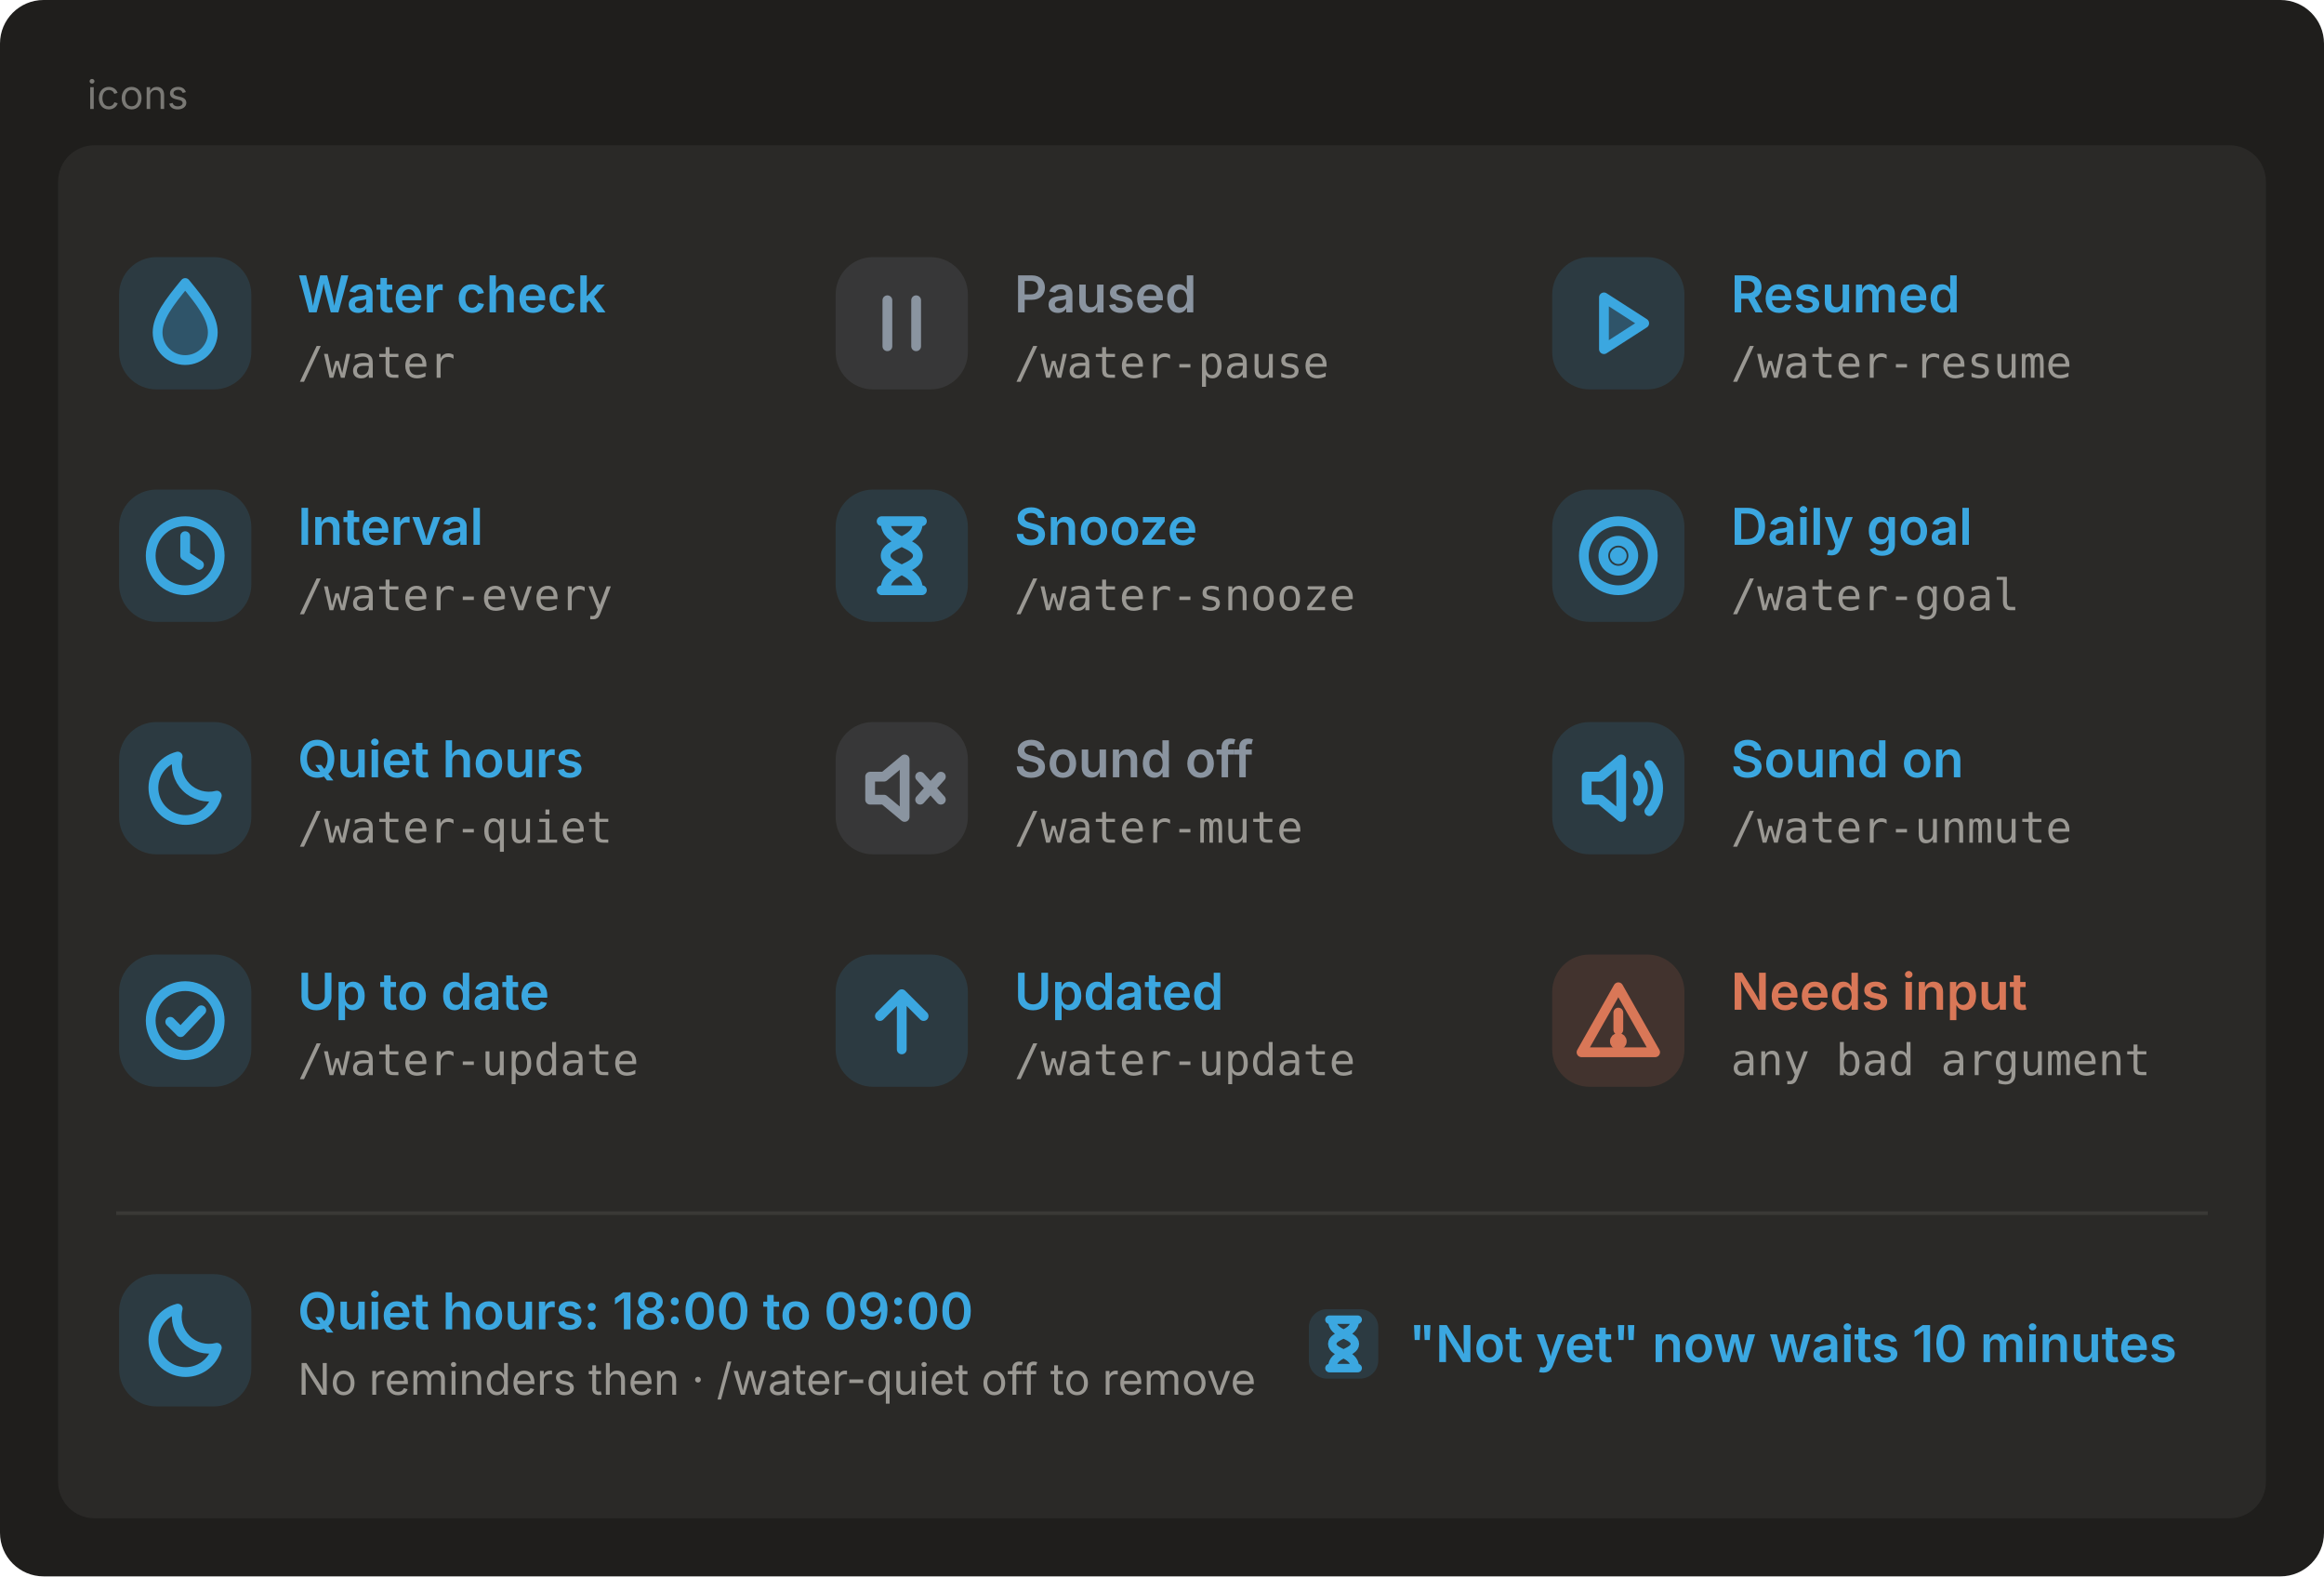
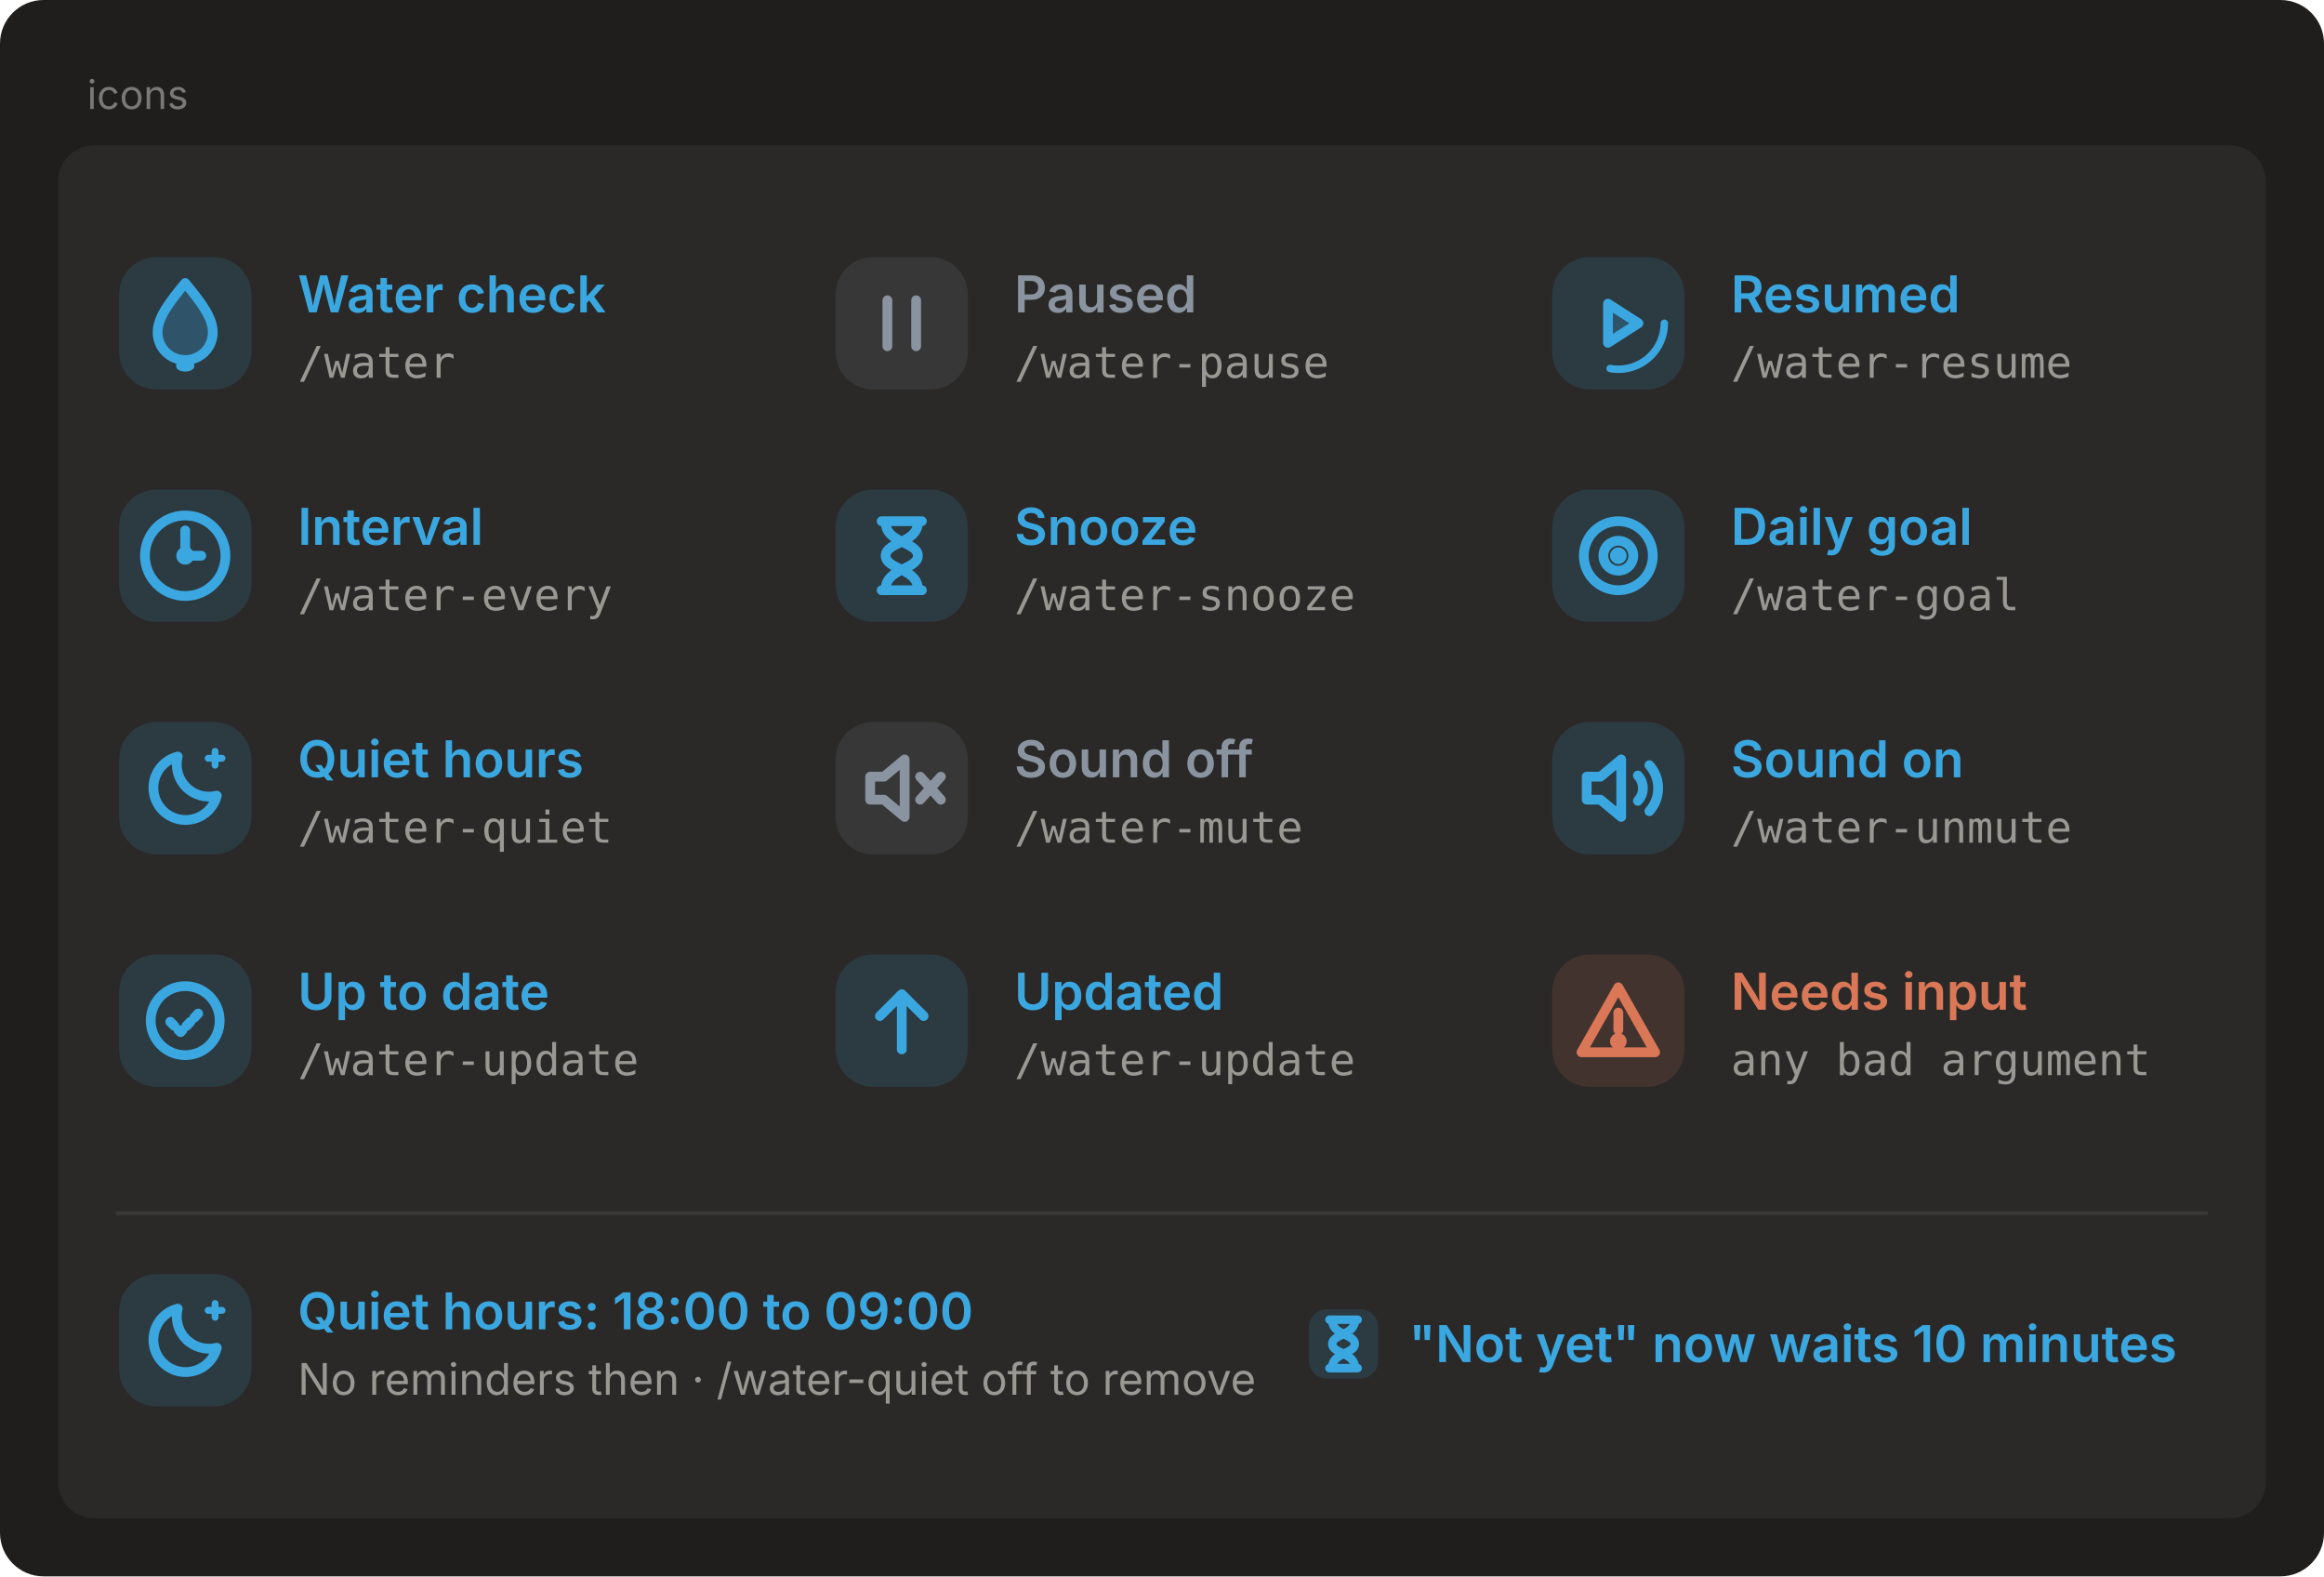
<svg xmlns="http://www.w3.org/2000/svg" width="640" height="434" viewBox="0 0 640 434" font-family="-apple-system, 'Segoe UI', system-ui, sans-serif">
  <rect width="640" height="434" rx="12" fill="#1f1e1c" />
  <text x="24" y="30" font-size="11" fill="#7a7975">icons</text>
  <rect x="16" y="40" width="608" height="378" rx="10" fill="#2a2927" />
  <svg x="32" y="70" width="38" height="38" viewBox="0 0 24 24" style="color:#3BA7E0">
    <rect x="0.5" y="0.5" width="23" height="23" rx="6.5" fill="#3BA7E0" fill-opacity="0.14" />
    <g fill="none" stroke="currentColor" stroke-width="1.7" stroke-linecap="round" stroke-linejoin="round">
-       <path d="M12 5c2.8 3.4 4.8 6 4.8 8.6a4.8 4.8 0 0 1-9.6 0C7.2 11 9.2 8.4 12 5z" fill="currentColor" fill-opacity="0.25" />
+       <ellipse cx="12" cy="19.4" rx="1" ry="0.4" stroke-width="1.2">
+         <animate attributeName="rx" values="1;6.5" keyTimes="0;1" calcMode="spline" keySplines="0.45 0 0.55 1" dur="1.8s" repeatCount="indefinite" />
+         <animate attributeName="ry" values="0.4;1.5" keyTimes="0;1" calcMode="spline" keySplines="0.45 0 0.55 1" dur="1.8s" repeatCount="indefinite" />
+         <animate attributeName="opacity" values="0.9;0" keyTimes="0;1" calcMode="spline" keySplines="0.45 0 0.55 1" dur="1.8s" repeatCount="indefinite" />
+       </ellipse>
+       <path d="M12 5c2.8 3.4 4.8 6 4.8 8.6a4.8 4.8 0 0 1-9.6 0C7.2 11 9.2 8.4 12 5z" fill="currentColor" fill-opacity="0.25">
+         <animateTransform attributeName="transform" type="translate" values="0 0;0 -1.4;0 0" keyTimes="0;0.5;1" calcMode="spline" keySplines="0.45 0 0.55 1;0.45 0 0.55 1" dur="1.8s" repeatCount="indefinite" />
+       </path>
    </g>
  </svg>
  <text x="82" y="86" font-size="14" font-weight="600" fill="#3BA7E0">Water check</text>
  <text x="82" y="104" font-size="12" fill="#9a9893" font-family="ui-monospace, Consolas, monospace">/water</text>
  <svg x="229.333" y="70" width="38" height="38" viewBox="0 0 24 24" style="color:#8A94A0">
    <rect x="0.5" y="0.5" width="23" height="23" rx="6.5" fill="#8A94A0" fill-opacity="0.14" />
    <g fill="none" stroke="currentColor" stroke-width="1.7" stroke-linecap="round" stroke-linejoin="round">
-       <path d="M9.5 8v8M14.5 8v8" />
+       <g transform="translate(12 12)">
+         <g>
+           <animateTransform attributeName="transform" type="scale" values="1;0.82;1" keyTimes="0;0.5;1" calcMode="spline" keySplines="0.45 0 0.55 1;0.45 0 0.55 1" dur="2.6s" repeatCount="indefinite" />
+           <animate attributeName="opacity" values="1;0.45;1" keyTimes="0;0.5;1" calcMode="spline" keySplines="0.45 0 0.55 1;0.45 0 0.55 1" dur="2.6s" repeatCount="indefinite" />
+           <path d="M-2.5 -4v8M2.5 -4v8" />
+         </g>
+       </g>
    </g>
  </svg>
  <text x="279.333" y="86" font-size="14" font-weight="600" fill="#8A94A0">Paused</text>
  <text x="279.333" y="104" font-size="12" fill="#9a9893" font-family="ui-monospace, Consolas, monospace">/water-pause</text>
  <svg x="426.667" y="70" width="38" height="38" viewBox="0 0 24 24" style="color:#3BA7E0">
    <rect x="0.5" y="0.5" width="23" height="23" rx="6.5" fill="#3BA7E0" fill-opacity="0.14" />
    <g fill="none" stroke="currentColor" stroke-width="1.7" stroke-linecap="round" stroke-linejoin="round">
-       <path d="M9.5 7.5v9l7-4.5z" fill="currentColor" fill-opacity="0.25" />
+       <circle cx="12" cy="12" r="8" stroke-width="1.3" stroke-dasharray="14 36.3">
+         <animateTransform attributeName="transform" type="rotate" values="0 12 12;360 12 12" keyTimes="0;1" calcMode="linear" dur="1.4s" repeatCount="indefinite" />
+       </circle>
+       <path d="M10.2 8.6v6.8l5.3-3.4z" fill="currentColor" fill-opacity="0.25" />
    </g>
  </svg>
  <text x="476.667" y="86" font-size="14" font-weight="600" fill="#3BA7E0">Resumed</text>
  <text x="476.667" y="104" font-size="12" fill="#9a9893" font-family="ui-monospace, Consolas, monospace">/water-resume</text>
  <svg x="32" y="134" width="38" height="38" viewBox="0 0 24 24" style="color:#3BA7E0">
    <rect x="0.5" y="0.5" width="23" height="23" rx="6.5" fill="#3BA7E0" fill-opacity="0.14" />
    <g fill="none" stroke="currentColor" stroke-width="1.7" stroke-linecap="round" stroke-linejoin="round">
-       <circle cx="12" cy="12" r="6" />
-       <path d="M12 8.6V12l2.4 1.6" />
+       <circle cx="12" cy="12" r="7" />
+       <path d="M12 12h2.8">
+         <animateTransform attributeName="transform" type="rotate" values="0 12 12;360 12 12" keyTimes="0;1" calcMode="linear" dur="72s" repeatCount="indefinite" />
+       </path>
+       <path d="M12 12V7.6">
+         <animateTransform attributeName="transform" type="rotate" values="0 12 12;30 12 12;60 12 12;90 12 12;120 12 12;150 12 12;180 12 12;210 12 12;240 12 12;270 12 12;300 12 12;330 12 12" keyTimes="0;0.083;0.167;0.25;0.333;0.417;0.5;0.583;0.667;0.75;0.833;0.917" calcMode="discrete" dur="12s" repeatCount="indefinite" />
+       </path>
+       <circle cx="12" cy="12" r="0.7" fill="currentColor" />
    </g>
  </svg>
  <text x="82" y="150" font-size="14" font-weight="600" fill="#3BA7E0">Interval</text>
  <text x="82" y="168" font-size="12" fill="#9a9893" font-family="ui-monospace, Consolas, monospace">/water-every</text>
  <svg x="229.333" y="134" width="38" height="38" viewBox="0 0 24 24" style="color:#3BA7E0">
    <rect x="0.5" y="0.5" width="23" height="23" rx="6.5" fill="#3BA7E0" fill-opacity="0.14" />
    <g fill="none" stroke="currentColor" stroke-width="1.7" stroke-linecap="round" stroke-linejoin="round">
-       <path d="M8.5 6h7M8.5 18h7M9.2 6.2c0 3.6 5.6 3.4 5.6 5.8s-5.6 2.2-5.6 5.8M14.8 6.2c0 3.6-5.6 3.4-5.6 5.8s5.6 2.2 5.6 5.8" />
+       <g>
+         <animateTransform attributeName="transform" type="rotate" values="0 12 12;0 12 12;180 12 12" keyTimes="0;0.7;1" calcMode="spline" keySplines="0.45 0 0.55 1;0.45 0 0.55 1" dur="2s" repeatCount="indefinite" />
+         <path d="M8.5 6h7M8.5 18h7M9.2 6.2c0 3.6 5.6 3.4 5.6 5.8s-5.6 2.2-5.6 5.8M14.8 6.2c0 3.6-5.6 3.4-5.6 5.8s5.6 2.2 5.6 5.8" />
+       </g>
    </g>
  </svg>
  <text x="279.333" y="150" font-size="14" font-weight="600" fill="#3BA7E0">Snooze</text>
  <text x="279.333" y="168" font-size="12" fill="#9a9893" font-family="ui-monospace, Consolas, monospace">/water-snooze</text>
  <svg x="426.667" y="134" width="38" height="38" viewBox="0 0 24 24" style="color:#3BA7E0">
    <rect x="0.5" y="0.5" width="23" height="23" rx="6.5" fill="#3BA7E0" fill-opacity="0.14" />
    <g fill="none" stroke="currentColor" stroke-width="1.7" stroke-linecap="round" stroke-linejoin="round">
      <circle cx="12" cy="12" r="6" />
      <circle cx="12" cy="12" r="2.6" />
      <circle cx="12" cy="12" r="0.6" fill="currentColor" />
+       <circle cx="12" cy="12" r="2.6" stroke-width="1">
+         <animate attributeName="r" values="2.6;9" keyTimes="0;1" calcMode="spline" keySplines="0.45 0 0.55 1" dur="1.6s" repeatCount="indefinite" />
+         <animate attributeName="opacity" values="0.9;0" keyTimes="0;1" calcMode="spline" keySplines="0.45 0 0.55 1" dur="1.6s" repeatCount="indefinite" />
+       </circle>
    </g>
  </svg>
  <text x="476.667" y="150" font-size="14" font-weight="600" fill="#3BA7E0">Daily goal</text>
  <text x="476.667" y="168" font-size="12" fill="#9a9893" font-family="ui-monospace, Consolas, monospace">/water-goal</text>
  <svg x="32" y="198" width="38" height="38" viewBox="0 0 24 24" style="color:#3BA7E0">
    <rect x="0.5" y="0.5" width="23" height="23" rx="6.5" fill="#3BA7E0" fill-opacity="0.14" />
    <g fill="none" stroke="currentColor" stroke-width="1.7" stroke-linecap="round" stroke-linejoin="round">
-       <path d="M17.5 13.3A5.6 5.6 0 0 1 10.7 6.5a5.6 5.6 0 1 0 6.8 6.8z" />
+       <path d="M17.5 13.3A5.6 5.6 0 0 1 10.7 6.5a5.6 5.6 0 1 0 6.8 6.8z">
+         <animateTransform attributeName="transform" type="rotate" values="-8 12 12;8 12 12;-8 12 12" keyTimes="0;0.5;1" calcMode="spline" keySplines="0.45 0 0.55 1;0.45 0 0.55 1" dur="3.2s" repeatCount="indefinite" />
+       </path>
+       <path d="M17.2 5.6v2.4M16 6.8h2.4" stroke-width="1.2">
+         <animate attributeName="opacity" values="1;0.15;1" keyTimes="0;0.5;1" calcMode="spline" keySplines="0.45 0 0.55 1;0.45 0 0.55 1" dur="1.4s" repeatCount="indefinite" />
+       </path>
    </g>
  </svg>
  <text x="82" y="214" font-size="14" font-weight="600" fill="#3BA7E0">Quiet hours</text>
  <text x="82" y="232" font-size="12" fill="#9a9893" font-family="ui-monospace, Consolas, monospace">/water-quiet</text>
  <svg x="229.333" y="198" width="38" height="38" viewBox="0 0 24 24" style="color:#8A94A0">
    <rect x="0.5" y="0.5" width="23" height="23" rx="6.5" fill="#8A94A0" fill-opacity="0.14" />
    <g fill="none" stroke="currentColor" stroke-width="1.7" stroke-linecap="round" stroke-linejoin="round">
      <path d="M6.5 10h2.4L12.5 7v10l-3.6-3H6.5z" />
-       <path d="M15.2 10l3.6 4M18.8 10l-3.6 4" />
+       <path d="M15.2 10l3.6 4M18.8 10l-3.6 4">
+         <animate attributeName="opacity" values="1;0.25;1" keyTimes="0;0.5;1" calcMode="spline" keySplines="0.45 0 0.55 1;0.45 0 0.55 1" dur="1.6s" repeatCount="indefinite" />
+       </path>
    </g>
  </svg>
  <text x="279.333" y="214" font-size="14" font-weight="600" fill="#8A94A0">Sound off</text>
  <text x="279.333" y="232" font-size="12" fill="#9a9893" font-family="ui-monospace, Consolas, monospace">/water-mute</text>
  <svg x="426.667" y="198" width="38" height="38" viewBox="0 0 24 24" style="color:#3BA7E0">
    <rect x="0.5" y="0.5" width="23" height="23" rx="6.5" fill="#3BA7E0" fill-opacity="0.14" />
    <g fill="none" stroke="currentColor" stroke-width="1.7" stroke-linecap="round" stroke-linejoin="round">
      <path d="M6.5 10h2.4L12.5 7v10l-3.6-3H6.5z" />
-       <path d="M15.4 9.8a3.2 3.2 0 0 1 0 4.4M17.4 8a6 6 0 0 1 0 8" />
+       <path d="M15.4 9.8a3.2 3.2 0 0 1 0 4.4">
+         <animate attributeName="opacity" values="0.25;1;0.25" keyTimes="0;0.5;1" calcMode="spline" keySplines="0.45 0 0.55 1;0.45 0 0.55 1" dur="1.2s" repeatCount="indefinite" />
+       </path>
+       <path d="M17.4 8a6 6 0 0 1 0 8">
+         <animate attributeName="opacity" values="0.25;1;0.25" keyTimes="0;0.5;1" calcMode="spline" keySplines="0.45 0 0.55 1;0.45 0 0.55 1" dur="1.2s" begin="0.3s" repeatCount="indefinite" />
+       </path>
    </g>
  </svg>
  <text x="476.667" y="214" font-size="14" font-weight="600" fill="#3BA7E0">Sound on</text>
  <text x="476.667" y="232" font-size="12" fill="#9a9893" font-family="ui-monospace, Consolas, monospace">/water-unmute</text>
  <svg x="32" y="262" width="38" height="38" viewBox="0 0 24 24" style="color:#3BA7E0">
    <rect x="0.5" y="0.5" width="23" height="23" rx="6.5" fill="#3BA7E0" fill-opacity="0.14" />
    <g fill="none" stroke="currentColor" stroke-width="1.7" stroke-linecap="round" stroke-linejoin="round">
-       <circle cx="12" cy="12" r="6" />
-       <path d="M9.4 12.2l1.8 1.8 3.6-3.8" />
+       <circle cx="12" cy="12" r="6">
+         <animate attributeName="r" values="6;6.5;6" keyTimes="0;0.3;1" calcMode="spline" keySplines="0.45 0 0.55 1;0.45 0 0.55 1" dur="2s" repeatCount="indefinite" />
+       </circle>
+       <path d="M9.4 12.2l1.8 1.8 3.6-3.8" pathLength="1" stroke-dasharray="1">
+         <animate attributeName="stroke-dashoffset" values="1;0;0;1" keyTimes="0;0.3;0.85;1" calcMode="spline" keySplines="0.45 0 0.55 1;0.45 0 0.55 1;0.45 0 0.55 1" dur="2s" repeatCount="indefinite" />
+       </path>
    </g>
  </svg>
  <text x="82" y="278" font-size="14" font-weight="600" fill="#3BA7E0">Up to date</text>
  <text x="82" y="296" font-size="12" fill="#9a9893" font-family="ui-monospace, Consolas, monospace">/water-update</text>
  <svg x="229.333" y="262" width="38" height="38" viewBox="0 0 24 24" style="color:#3BA7E0">
    <rect x="0.5" y="0.5" width="23" height="23" rx="6.5" fill="#3BA7E0" fill-opacity="0.14" />
    <g fill="none" stroke="currentColor" stroke-width="1.7" stroke-linecap="round" stroke-linejoin="round">
-       <path d="M12 17V7.5M8.2 11.2L12 7.4l3.8 3.8" />
+       <path d="M12 17V7.5M8.2 11.2L12 7.4l3.8 3.8">
+         <animateTransform attributeName="transform" type="translate" values="0 4;0 -4" keyTimes="0;1" calcMode="linear" dur="1.3s" repeatCount="indefinite" />
+         <animate attributeName="opacity" values="0;1;1;0" keyTimes="0;0.3;0.7;1" calcMode="linear" dur="1.3s" repeatCount="indefinite" />
+       </path>
    </g>
  </svg>
  <text x="279.333" y="278" font-size="14" font-weight="600" fill="#3BA7E0">Updated</text>
  <text x="279.333" y="296" font-size="12" fill="#9a9893" font-family="ui-monospace, Consolas, monospace">/water-update</text>
  <svg x="426.667" y="262" width="38" height="38" viewBox="0 0 24 24" style="color:#D97757">
    <rect x="0.5" y="0.5" width="23" height="23" rx="6.5" fill="#D97757" fill-opacity="0.14" />
    <g fill="none" stroke="currentColor" stroke-width="1.7" stroke-linecap="round" stroke-linejoin="round">
-       <path d="M12 6.2l6.4 11.3H5.6z" />
-       <path d="M12 10.6v3" />
-       <circle cx="12" cy="15.6" r="0.6" fill="currentColor" />
+       <g>
+         <animateTransform attributeName="transform" type="rotate" values="-5 12 17;5 12 17;-5 12 17" keyTimes="0;0.5;1" calcMode="spline" keySplines="0.45 0 0.55 1;0.45 0 0.55 1" dur="0.9s" repeatCount="indefinite" />
+         <path d="M12 6.2l6.4 11.3H5.6z" />
+         <path d="M12 10.6v3" />
+         <circle cx="12" cy="15.6" r="0.6" fill="currentColor">
+           <animate attributeName="opacity" values="1;0.2;1" keyTimes="0;0.5;1" calcMode="spline" keySplines="0.45 0 0.55 1;0.45 0 0.55 1" dur="0.9s" repeatCount="indefinite" />
+         </circle>
+       </g>
    </g>
  </svg>
  <text x="476.667" y="278" font-size="14" font-weight="600" fill="#D97757">Needs input</text>
  <text x="476.667" y="296" font-size="12" fill="#9a9893" font-family="ui-monospace, Consolas, monospace">any bad argument</text>
  <line x1="32" x2="608" y1="334" y2="334" stroke="#3a3936" />
  <svg x="32" y="350" width="38" height="38" viewBox="0 0 24 24" style="color:#3BA7E0">
    <rect x="0.5" y="0.5" width="23" height="23" rx="6.5" fill="#3BA7E0" fill-opacity="0.14" />
    <g fill="none" stroke="currentColor" stroke-width="1.7" stroke-linecap="round" stroke-linejoin="round">
-       <path d="M17.5 13.3A5.6 5.6 0 0 1 10.7 6.5a5.6 5.6 0 1 0 6.8 6.8z" />
+       <path d="M17.5 13.3A5.6 5.6 0 0 1 10.7 6.5a5.6 5.6 0 1 0 6.8 6.8z">
+         <animateTransform attributeName="transform" type="rotate" values="-8 12 12;8 12 12;-8 12 12" keyTimes="0;0.5;1" calcMode="spline" keySplines="0.45 0 0.55 1;0.45 0 0.55 1" dur="3.2s" repeatCount="indefinite" />
+       </path>
+       <path d="M17.2 5.6v2.4M16 6.8h2.4" stroke-width="1.2">
+         <animate attributeName="opacity" values="1;0.15;1" keyTimes="0;0.5;1" calcMode="spline" keySplines="0.45 0 0.55 1;0.45 0 0.55 1" dur="1.4s" repeatCount="indefinite" />
+       </path>
    </g>
  </svg>
  <text x="82" y="366" font-size="14" font-weight="600" fill="#3BA7E0">Quiet hours: 18:00 to 09:00</text>
  <text x="82" y="384" font-size="12" fill="#9a9893">No reminders then · /water-quiet off to remove</text>
  <svg x="360" y="360" width="20" height="20" viewBox="3 3 18 18" style="color:#3BA7E0">
    <rect x="3.4" y="3.4" width="17.2" height="17.2" rx="4.5" fill="#3BA7E0" fill-opacity="0.14" />
    <g fill="none" stroke="currentColor" stroke-width="2.1" stroke-linecap="round" stroke-linejoin="round">
-       <path d="M8.5 6h7M8.5 18h7M9.2 6.2c0 3.6 5.6 3.4 5.6 5.8s-5.6 2.2-5.6 5.8M14.8 6.2c0 3.6-5.6 3.4-5.6 5.8s5.6 2.2 5.6 5.8" />
+       <g>
+         <animateTransform attributeName="transform" type="rotate" values="0 12 12;0 12 12;180 12 12" keyTimes="0;0.7;1" calcMode="spline" keySplines="0.45 0 0.55 1;0.45 0 0.55 1" dur="2s" repeatCount="indefinite" />
+         <path d="M8.5 6h7M8.5 18h7M9.2 6.2c0 3.6 5.6 3.4 5.6 5.8s-5.6 2.2-5.6 5.8M14.8 6.2c0 3.6-5.6 3.4-5.6 5.8s5.6 2.2 5.6 5.8" />
+       </g>
    </g>
  </svg>
  <text x="388" y="375" font-size="14" font-weight="600" fill="#3BA7E0">"Not yet" now waits 10 minutes</text>
</svg>
